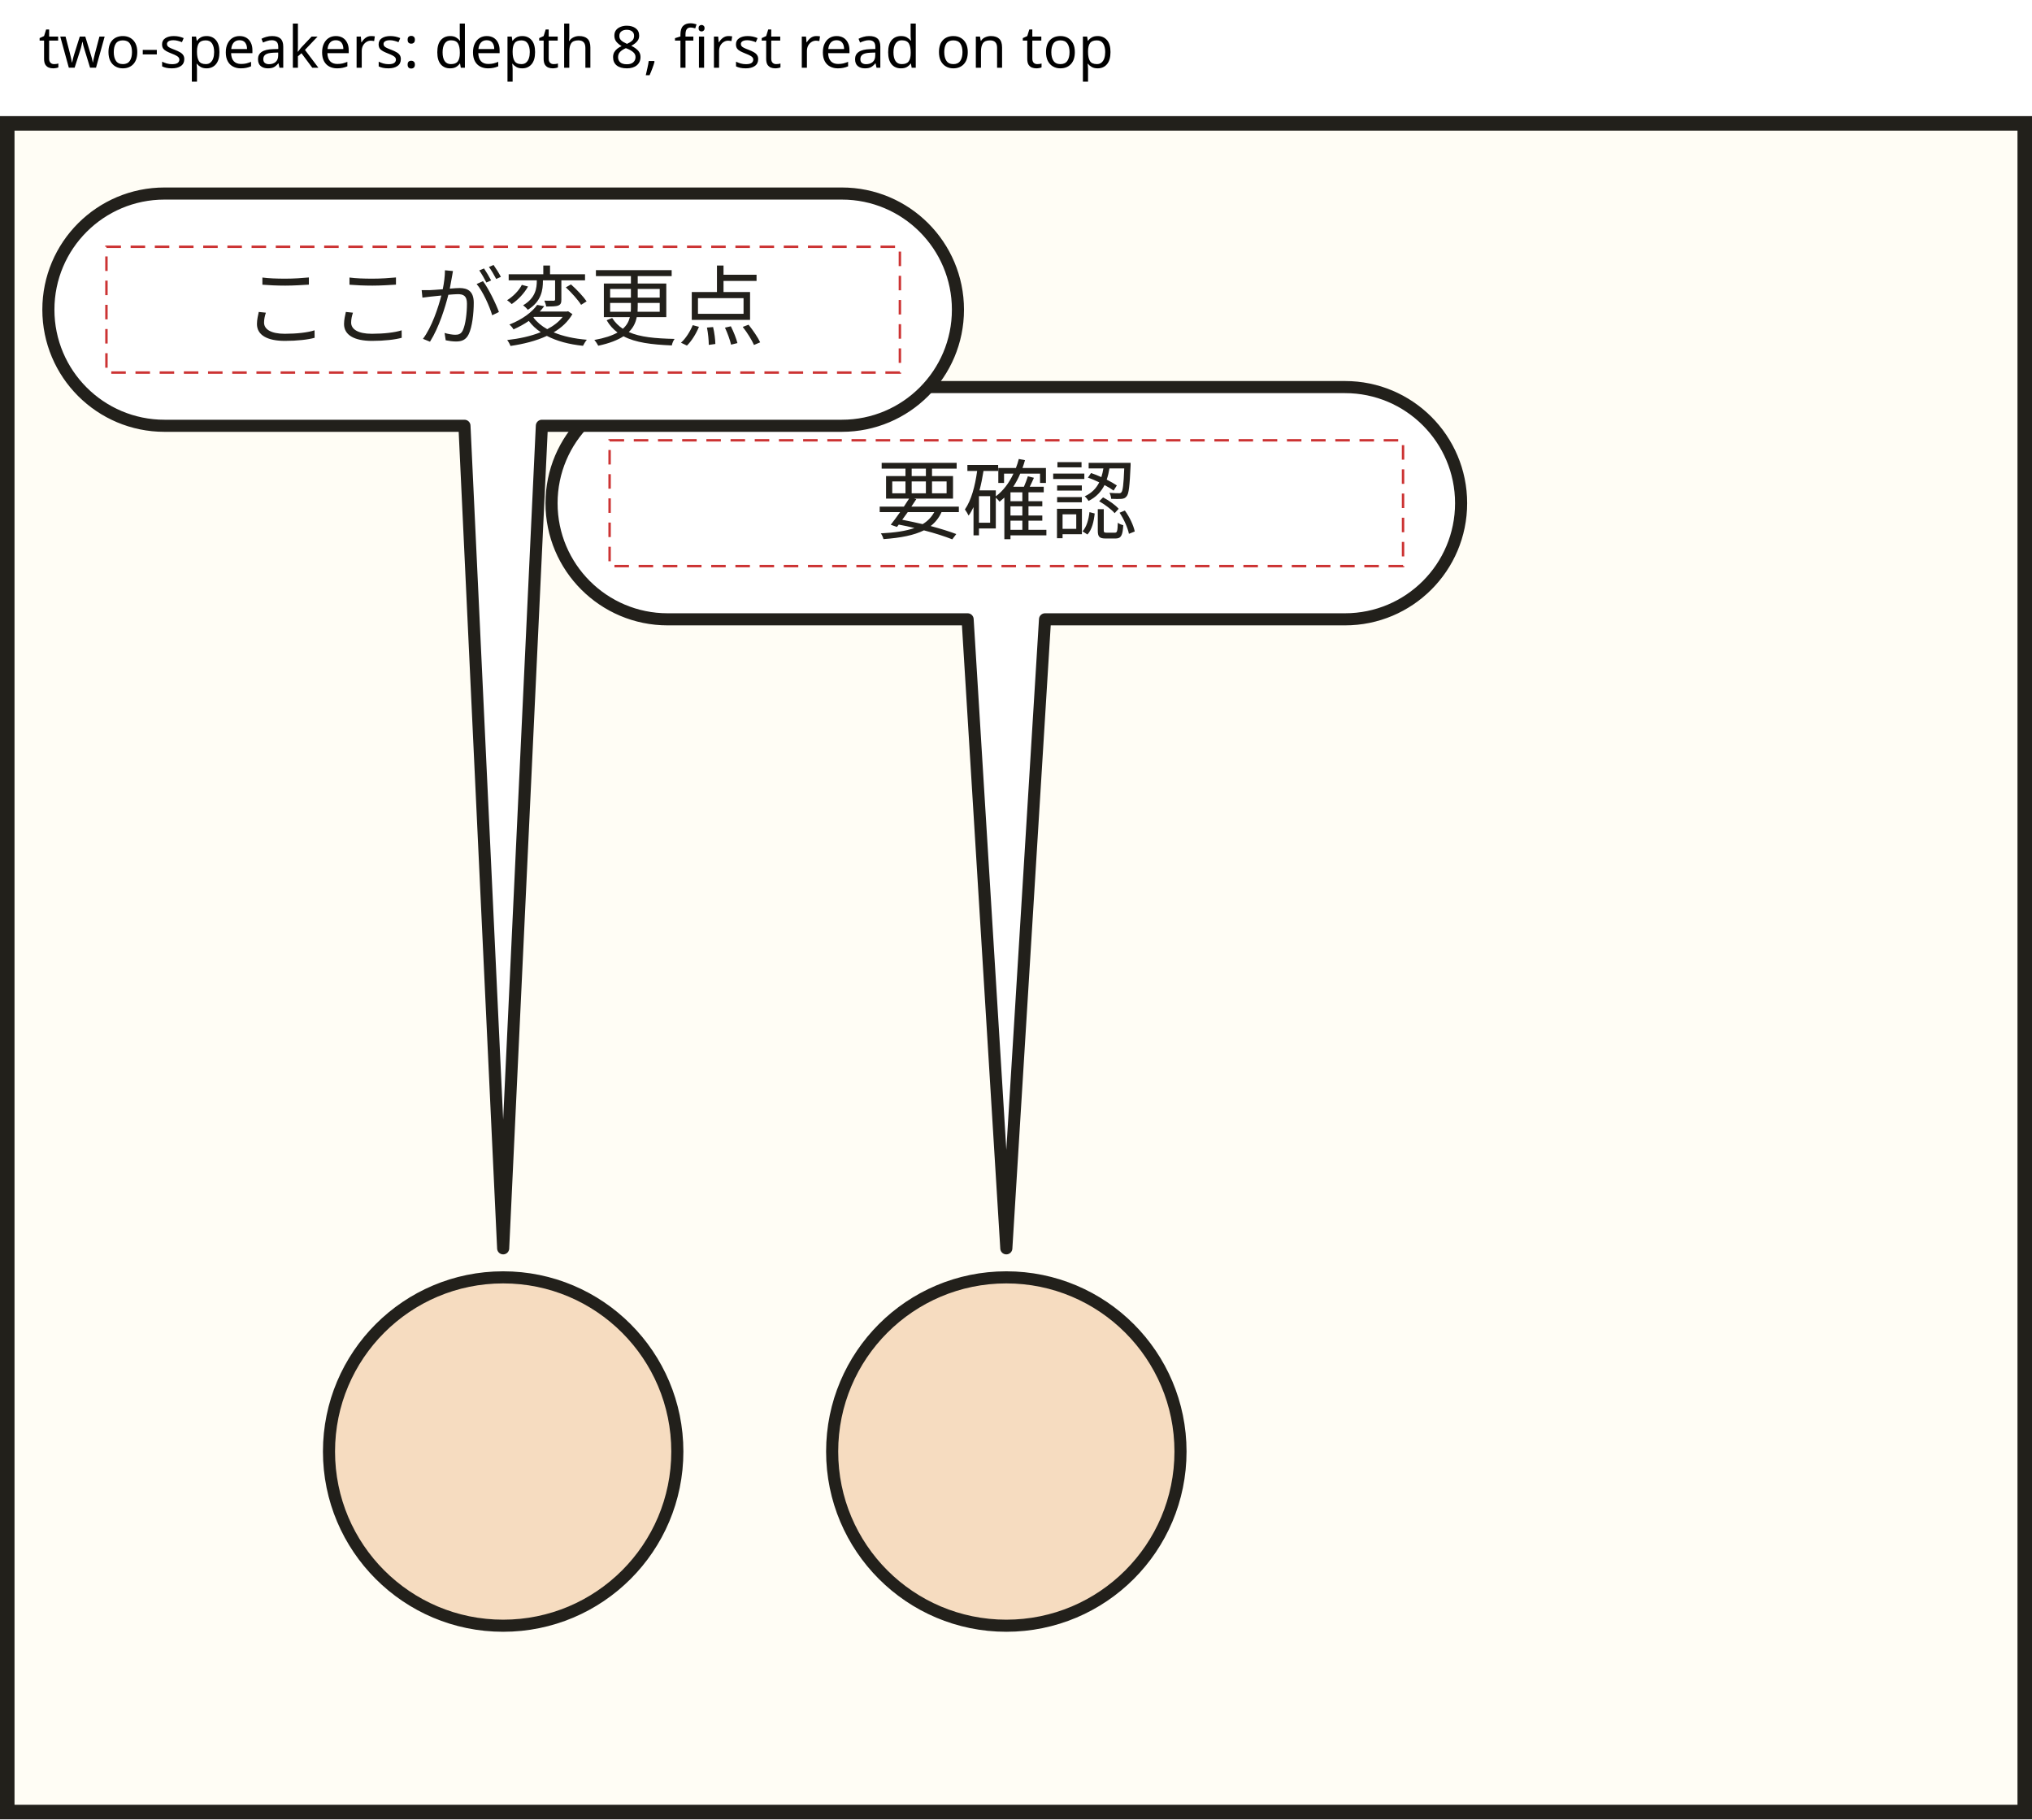
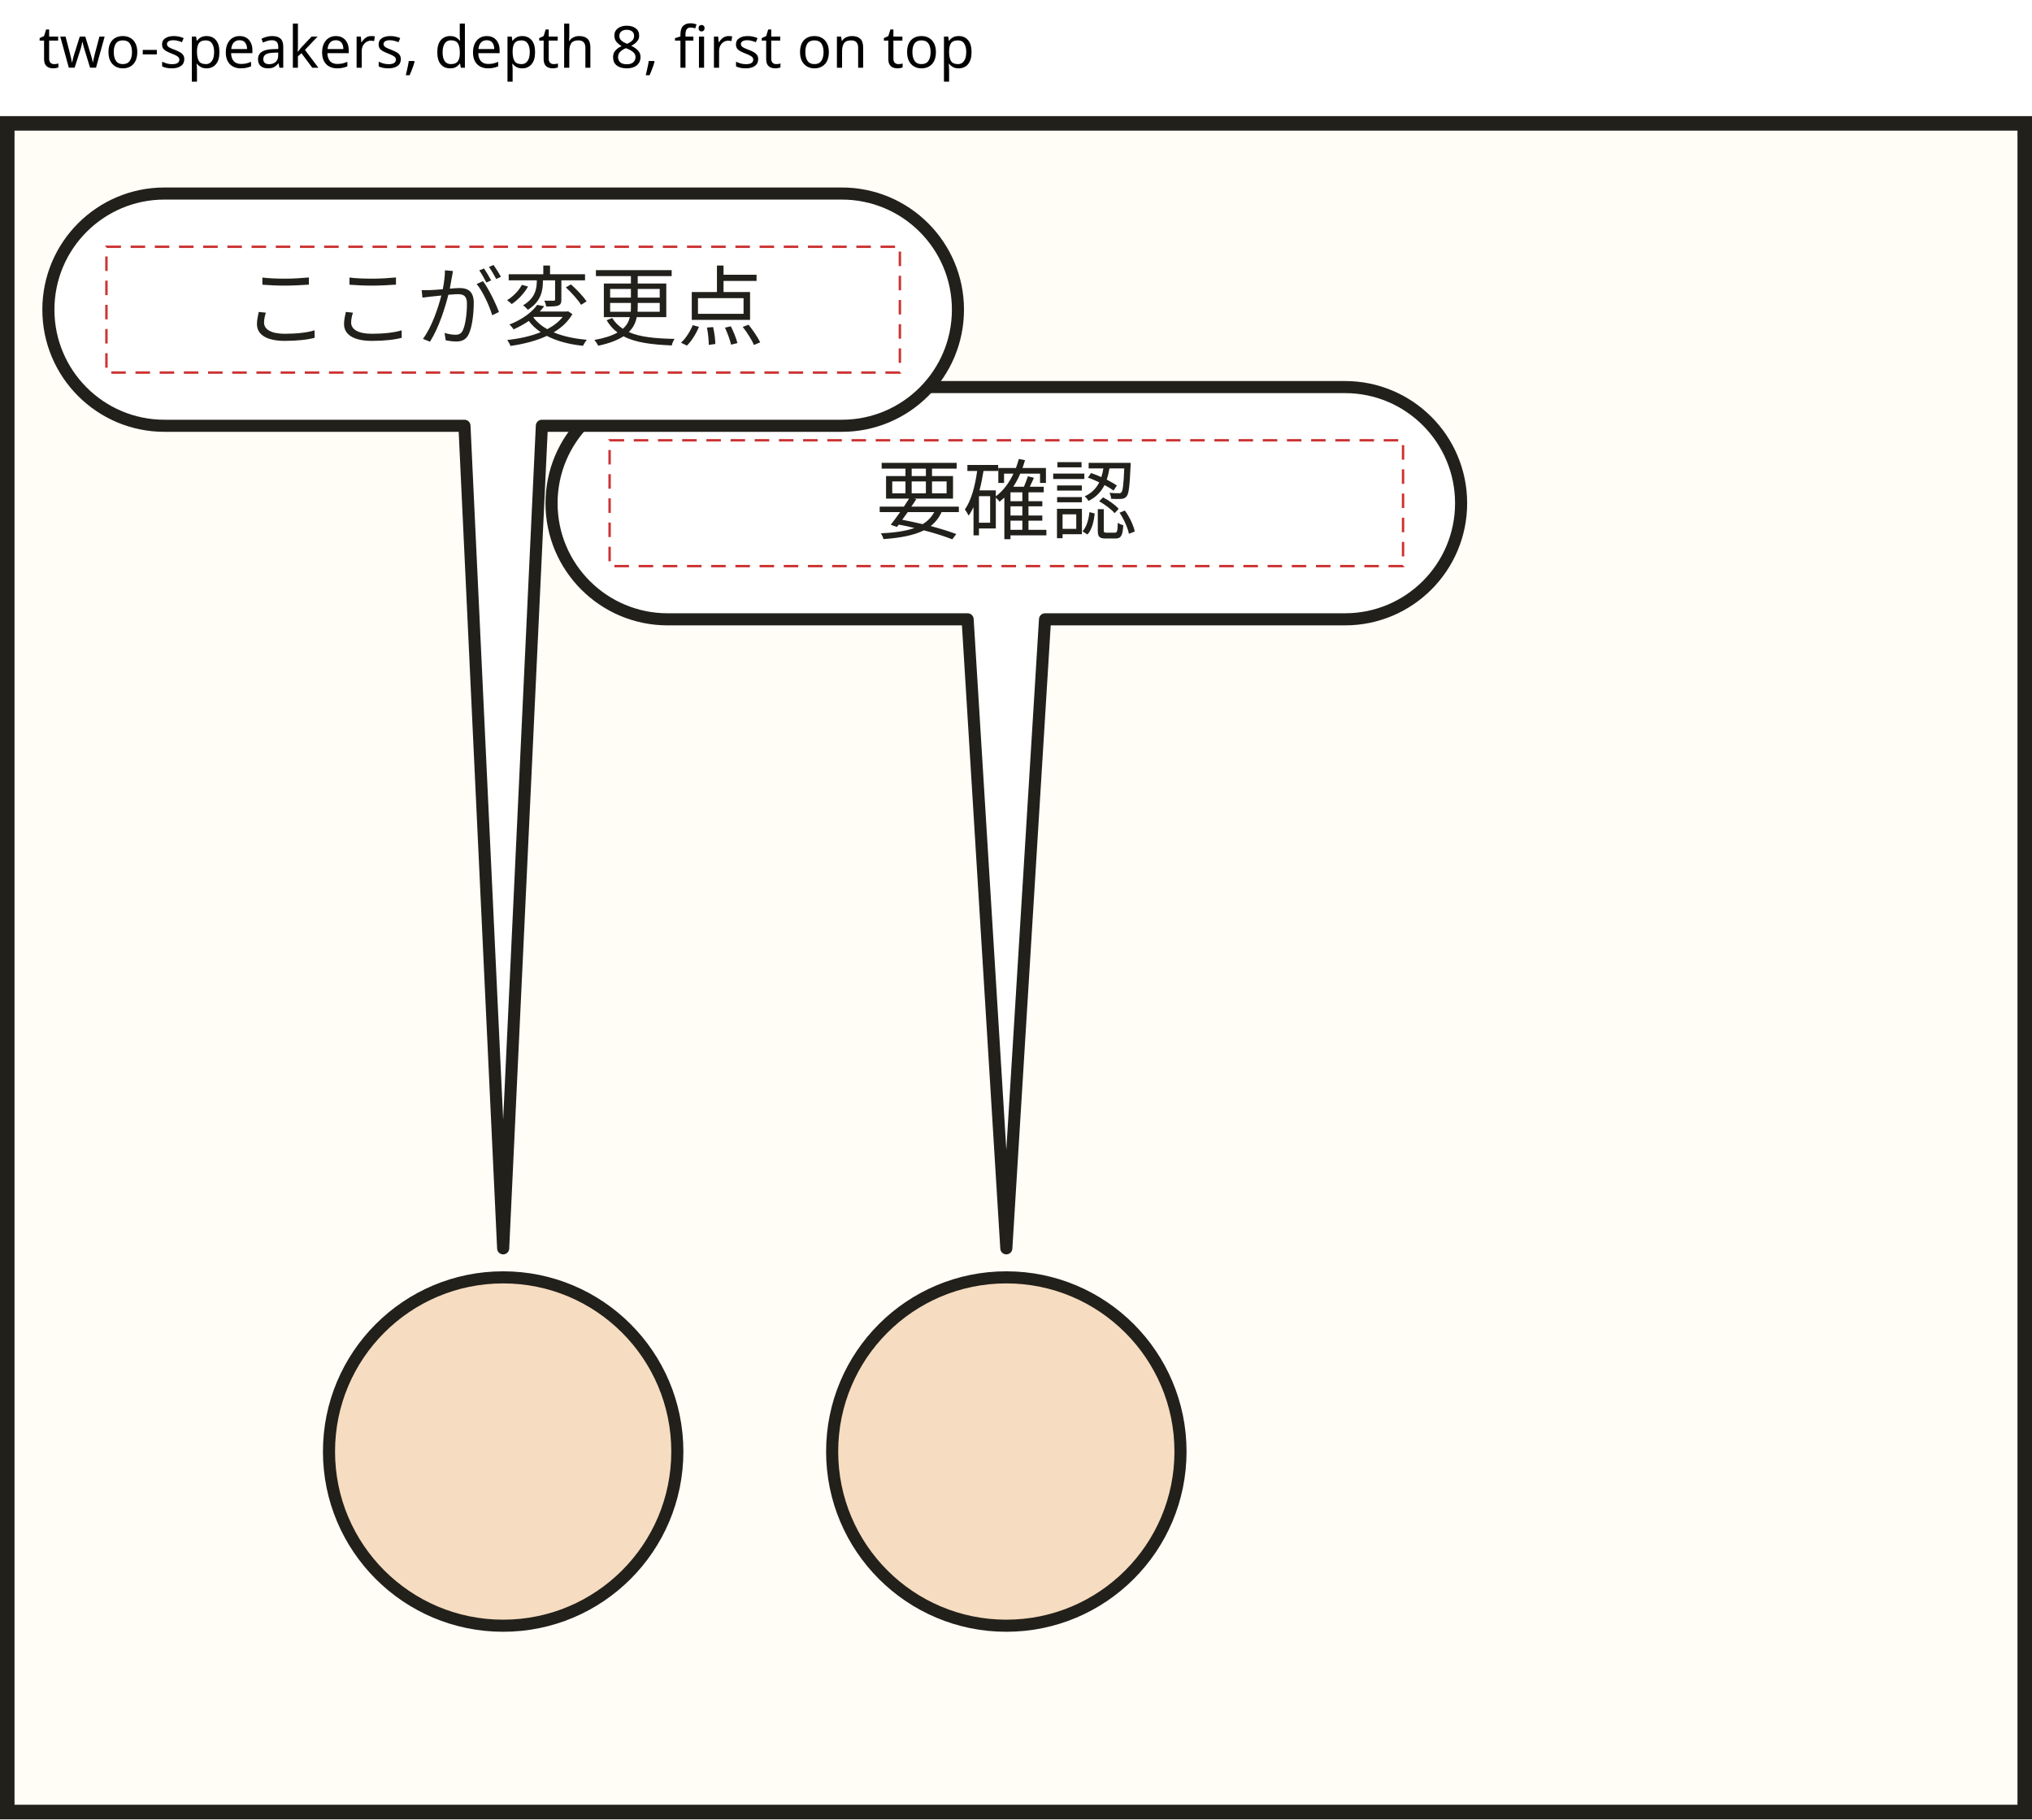
<svg xmlns="http://www.w3.org/2000/svg" viewBox="0 0 420 376" width="420" height="376" font-family="sans-serif">
  <rect width="100%" height="100%" fill="#fff" />
-   <text x="8" y="14" font-size="12">two-speakers: depth 8, first read on top</text>
+   <text x="8" y="14" font-size="12">two-speakers, depth 8, first on top</text>
  <g transform="translate(0,24)">
    <rect x="1.5" y="1.5" width="417" height="349" fill="#fffdf5" stroke="#22201b" stroke-width="3" />
    <circle cx="104" cy="276" r="36" fill="#f6dcc0" stroke="#22201b" stroke-width="2.5" />
    <circle cx="208" cy="276" r="36" fill="#f6dcc0" stroke="#22201b" stroke-width="2.5" />
    <g data-bubble="p1.d2">
      <path d="M138 56H278A24 24 0 0 1 302 80V80A24 24 0 0 1 278 104L216 104L208 234L200 104H138A24 24 0 0 1 114 80V80A24 24 0 0 1 138 56Z" fill="#fff" stroke="#22201b" stroke-width="2.5" stroke-linejoin="round" />
      <rect x="126" y="67" width="164" height="26" fill="none" stroke="#c33" stroke-width="0.5" stroke-dasharray="3 2" />
      <text x="208" y="86" text-anchor="middle" font-size="18" fill="#22201b">要確認</text>
    </g>
    <g data-bubble="p1.d1">
      <path d="M34 16H174A24 24 0 0 1 198 40V40A24 24 0 0 1 174 64L112 64L104 234L96 64H34A24 24 0 0 1 10 40V40A24 24 0 0 1 34 16Z" fill="#fff" stroke="#22201b" stroke-width="2.5" stroke-linejoin="round" />
      <rect x="22" y="27" width="164" height="26" fill="none" stroke="#c33" stroke-width="0.5" stroke-dasharray="3 2" />
      <text x="104" y="46" text-anchor="middle" font-size="18" fill="#22201b">ここが変更点</text>
    </g>
  </g>
</svg>
